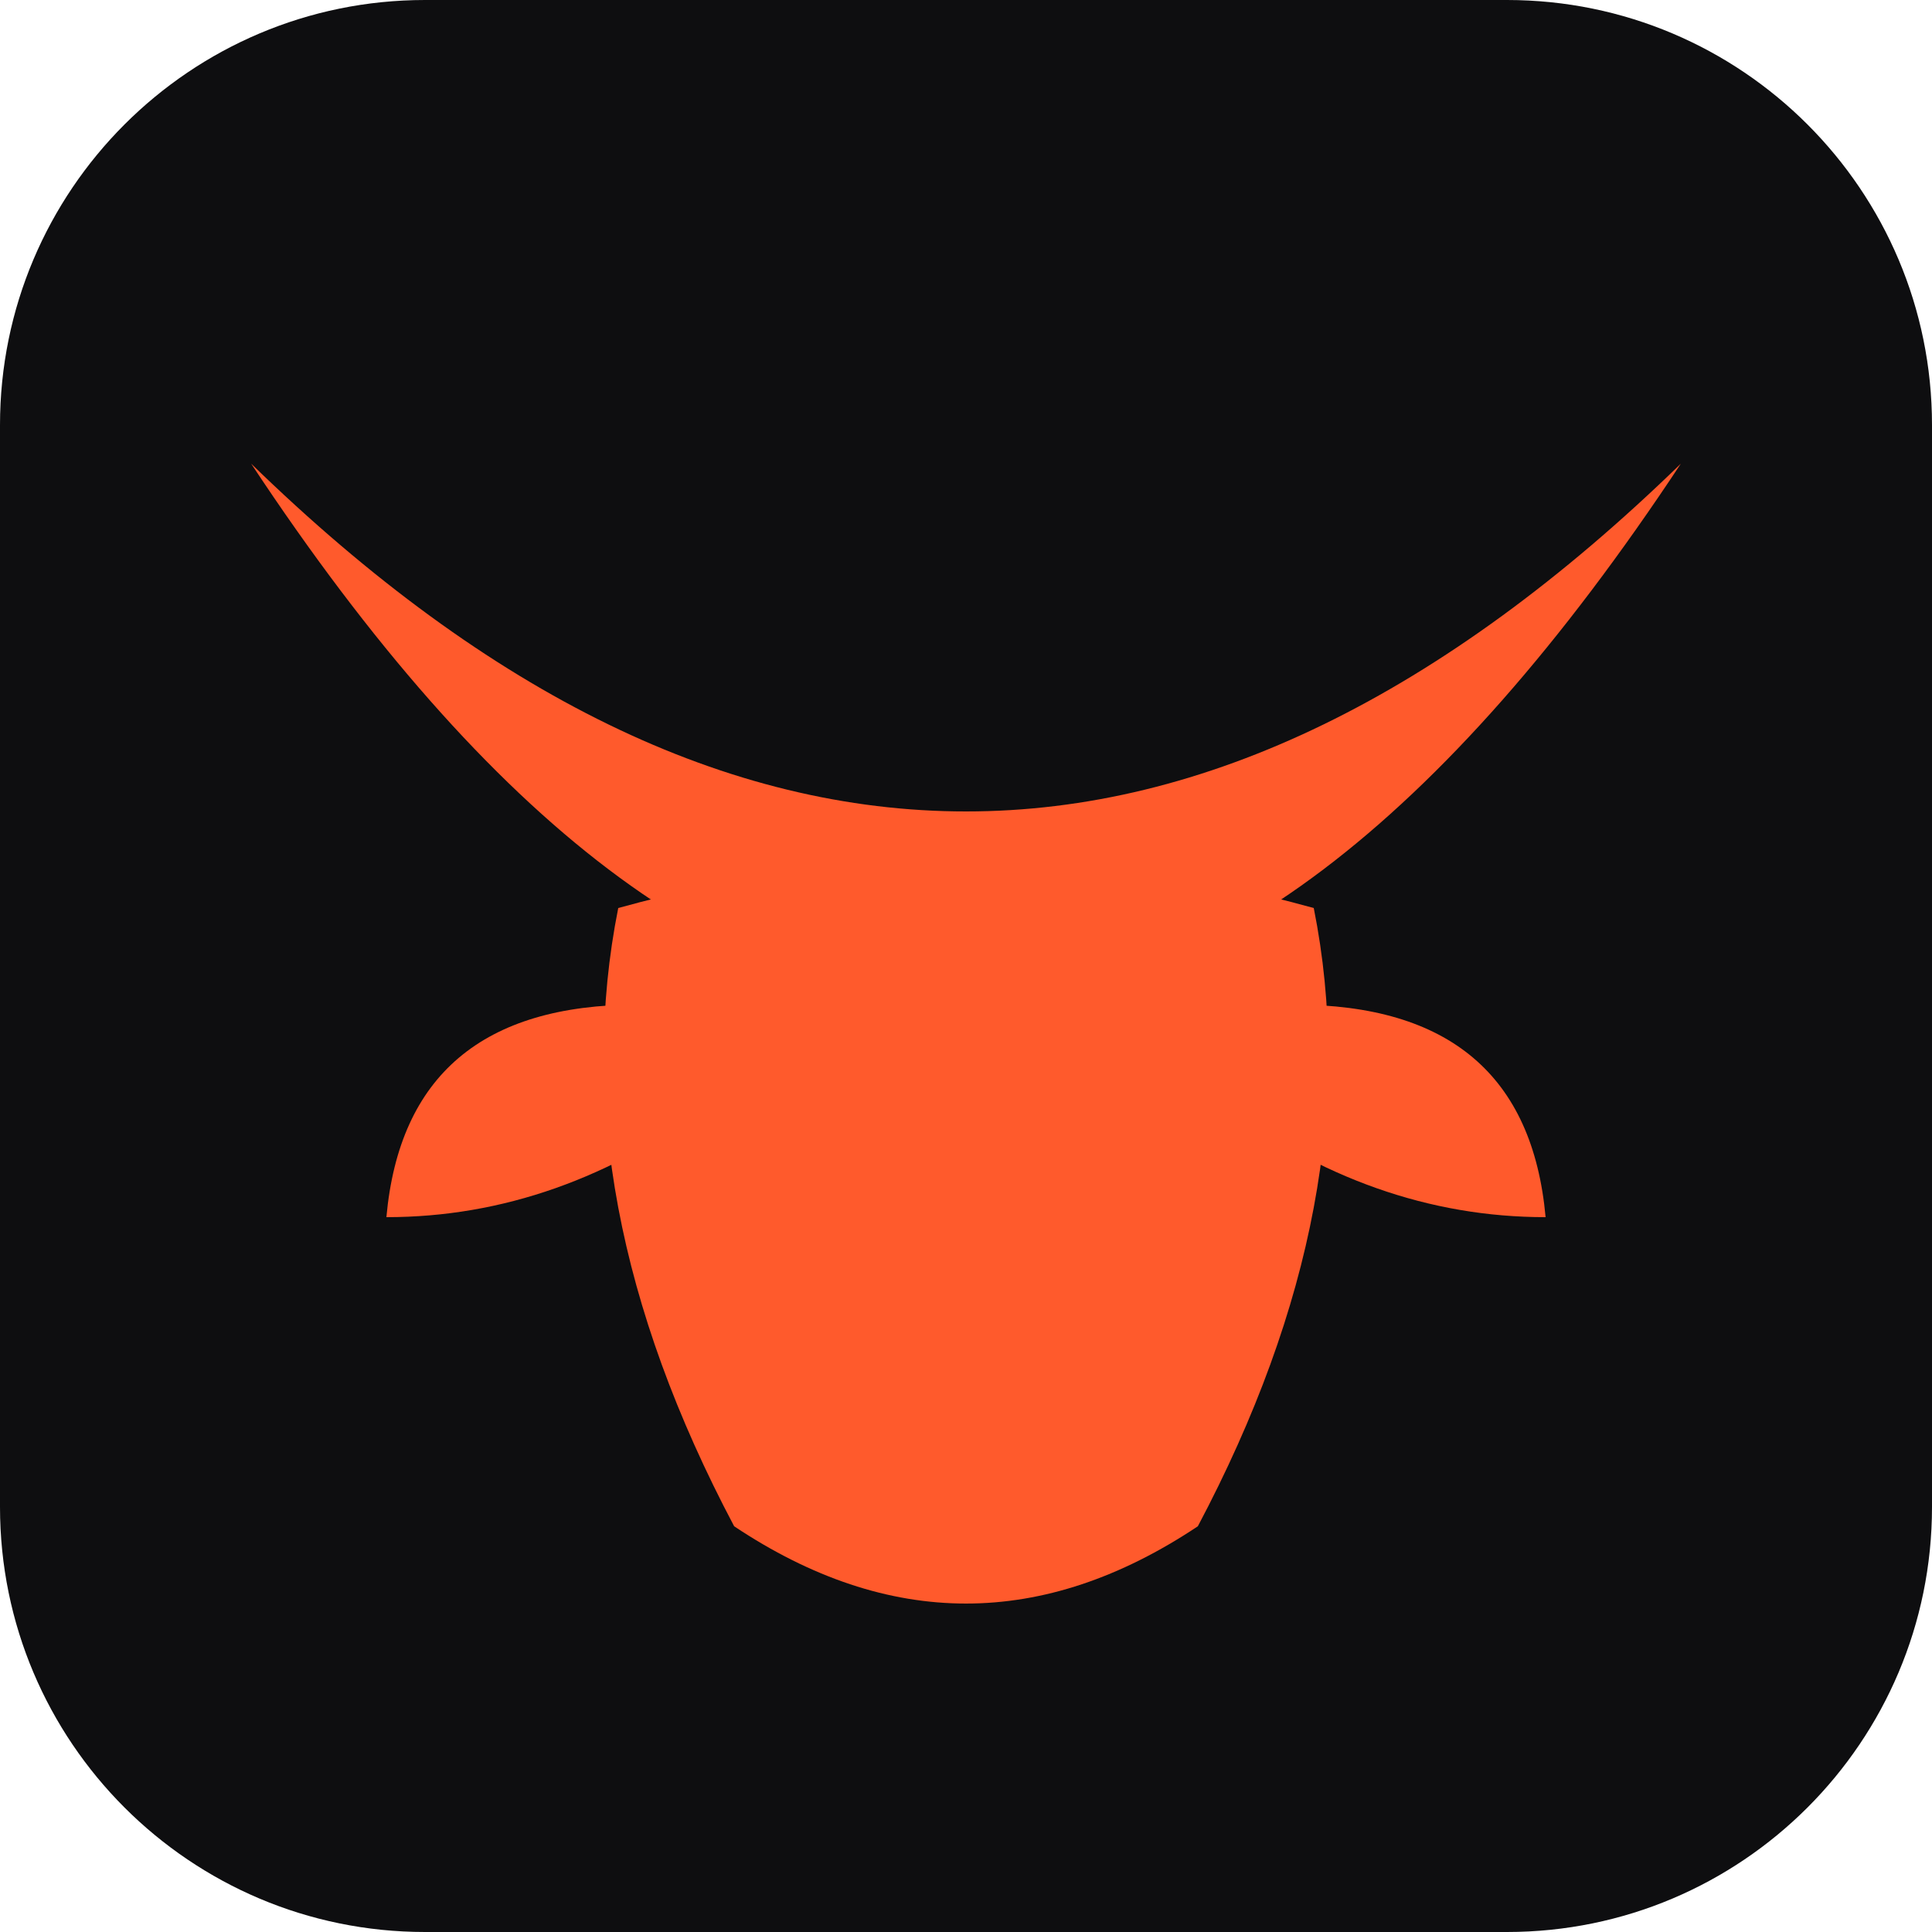
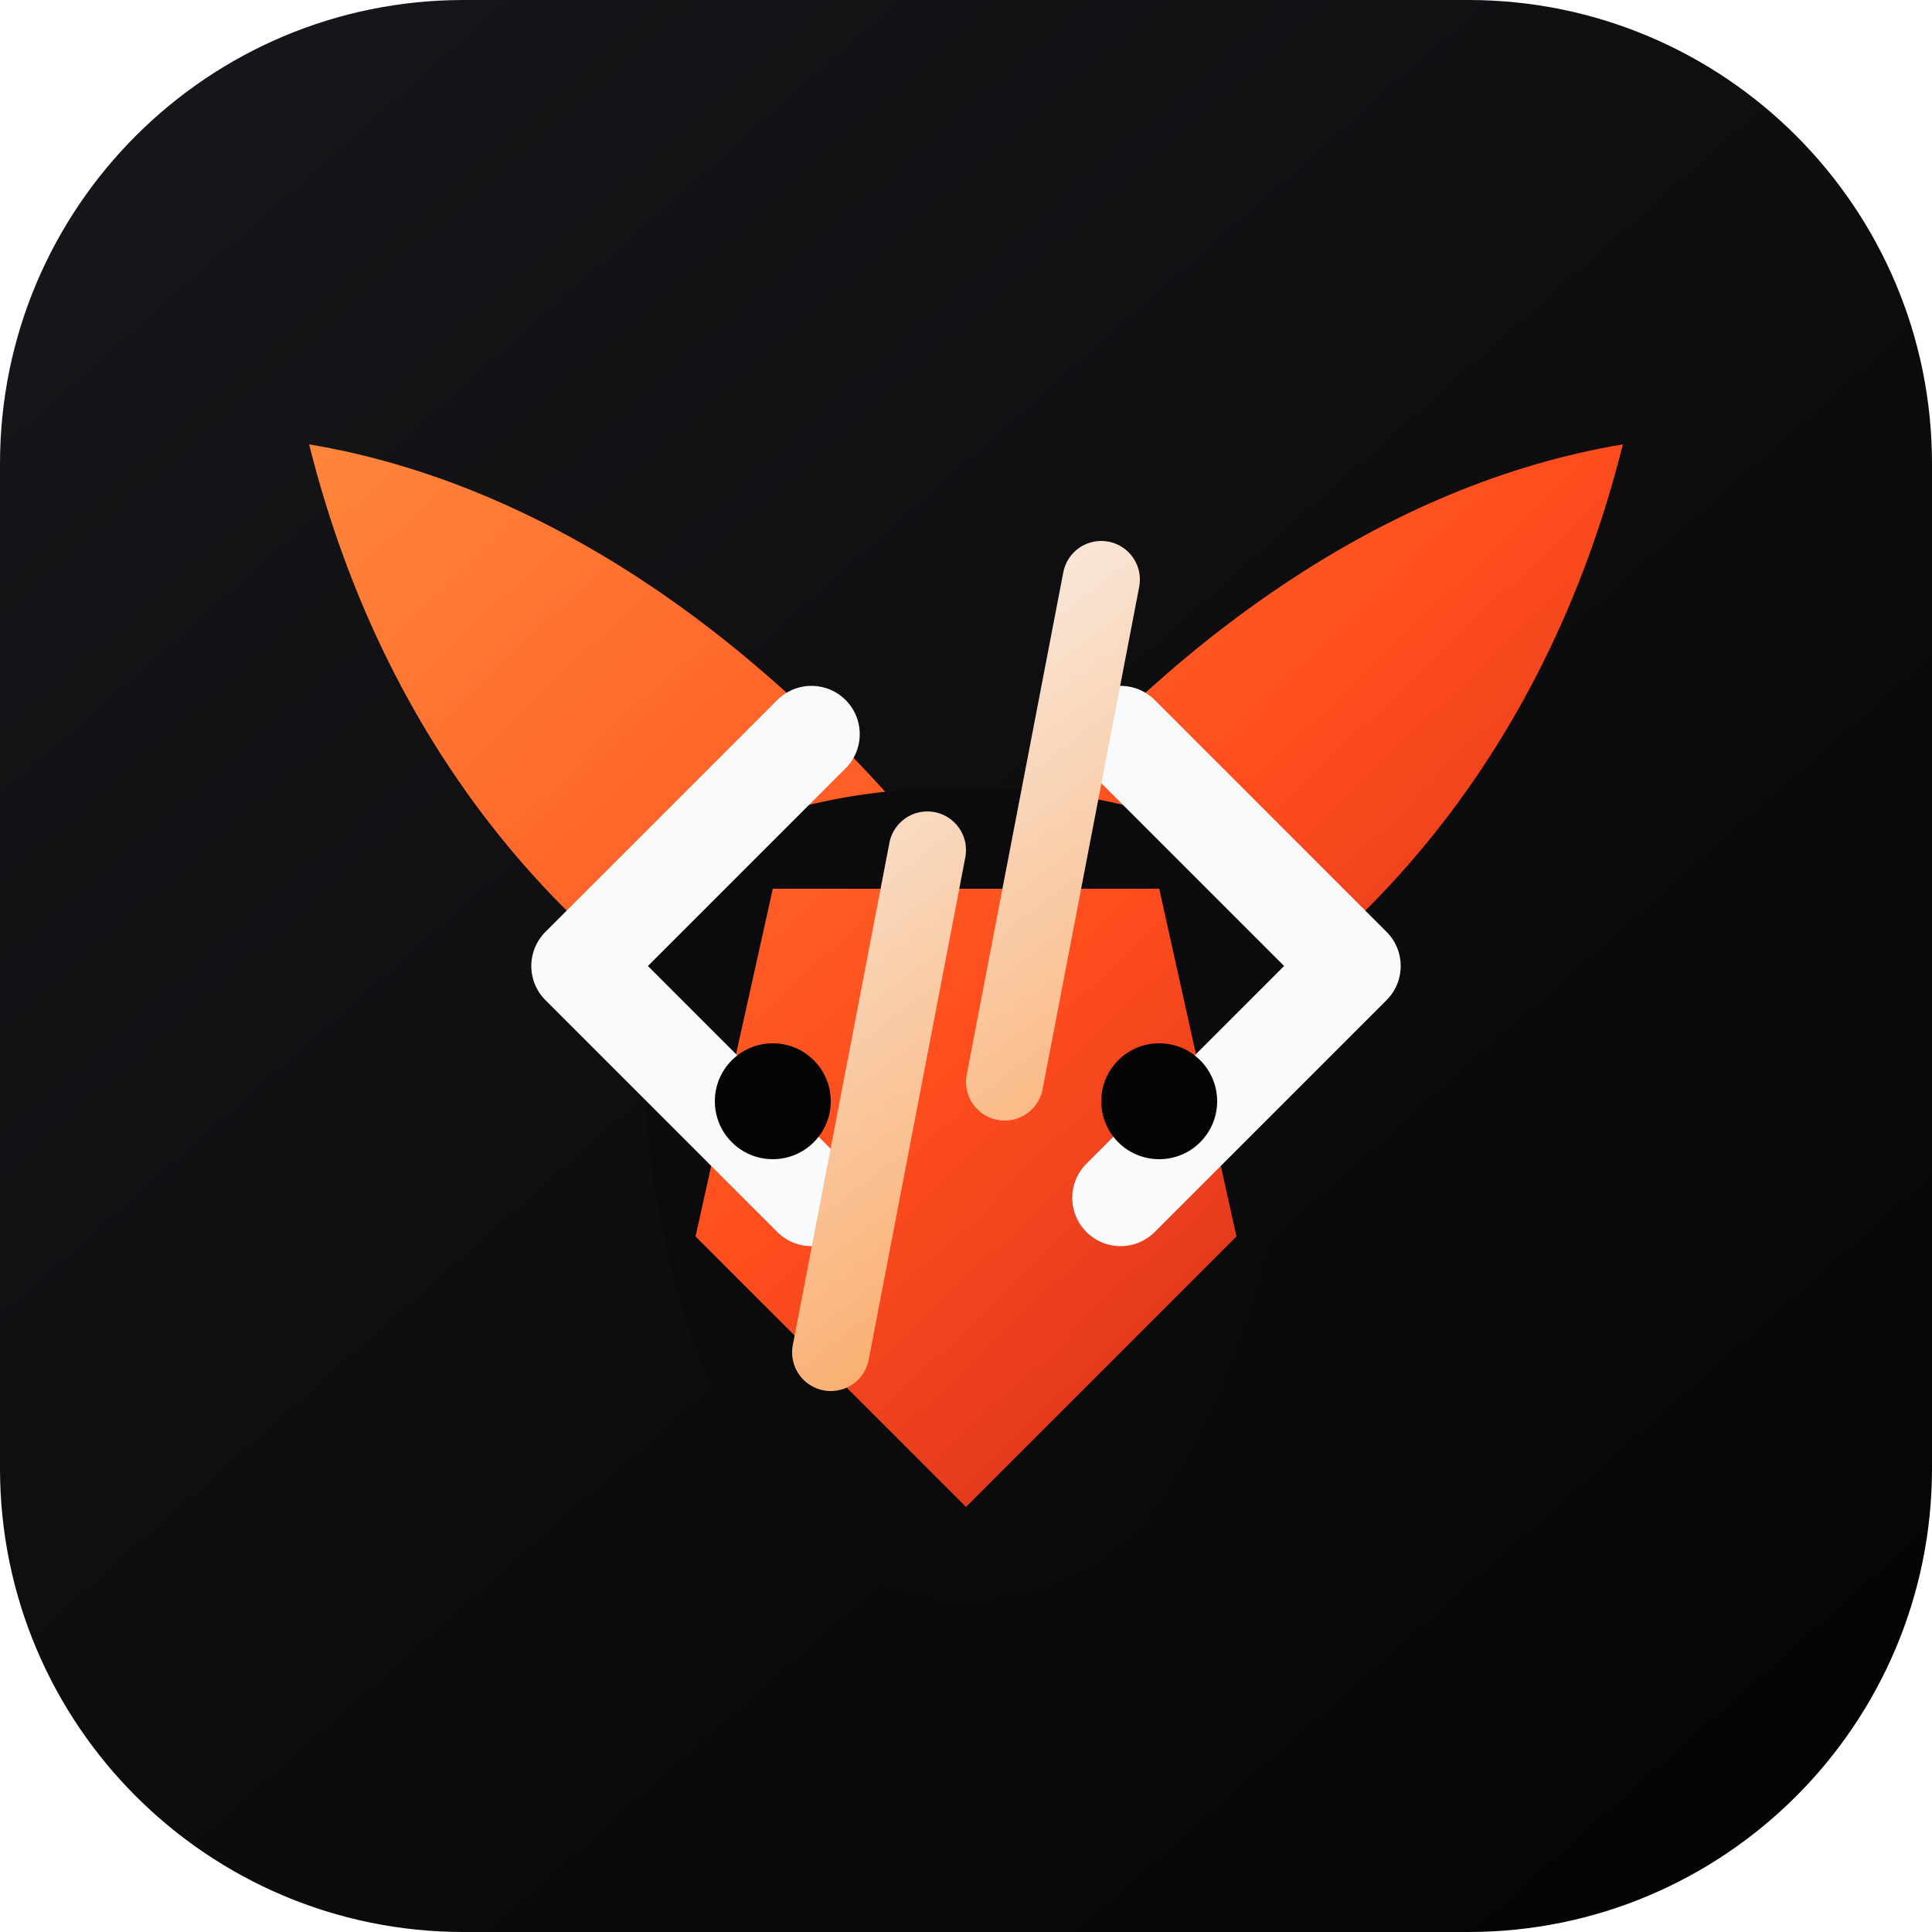
<svg xmlns="http://www.w3.org/2000/svg" viewBox="0 0 100 100" role="img" aria-label="Cihat Karaboğa">
-   <rect width="100" height="100" rx="22" fill="#0e0e10" />
-   <g fill="#ff5a2c">
-     <path d="M13 24 Q50 60 87 24 Q50 80 13 24 Z" />
-     <path d="M32 47 Q50 42 68 47 Q71 62 62 79 Q50 87 38 79 Q29 62 32 47 Z" />
-     <path d="M33 52 Q21 52 20 63 Q29 63 37 57 Z" />
-     <path d="M67 52 Q79 52 80 63 Q71 63 63 57 Z" />
-   </g>
+   <defs>
+     <linearGradient id="bg" x1="12" y1="8" x2="88" y2="94" gradientUnits="userSpaceOnUse">
+       <stop stop-color="#16161a" />
+       <stop offset="1" stop-color="#050506" />
+     </linearGradient>
+     <linearGradient id="fire" x1="18" y1="17" x2="83" y2="85" gradientUnits="userSpaceOnUse">
+       <stop stop-color="#ff8a3d" />
+       <stop offset=".52" stop-color="#ff4d1d" />
+       <stop offset="1" stop-color="#b91c1c" />
+     </linearGradient>
+     <linearGradient id="spark" x1="34" y1="32" x2="66" y2="74" gradientUnits="userSpaceOnUse">
+       <stop stop-color="#f8fafc" />
+       <stop offset="1" stop-color="#fb923c" />
+     </linearGradient>
+   </defs>
+   <rect width="100" height="100" rx="24" fill="url(#bg)" />
+   <path d="M16 23c12 2 24 10 34 23 10-13 22-21 34-23-4 16-14 28-28 34 0 0-2-8-6-8s-6 8-6 8C30 51 20 39 16 23Z" fill="url(#fire)" />
+   <path d="M34 46c5-7 27-7 32 0 2 10 0 24-7 33-5 5-13 5-18 0-7-9-9-23-7-33Z" fill="#0b0b0d" />
+   <path d="M40 46h20l4 18-14 14-14-14 4-18Z" fill="url(#fire)" />
+   <path d="M42 38 30 50l12 12" fill="none" stroke="#f8fafc" stroke-width="5" stroke-linecap="round" stroke-linejoin="round" />
+   <path d="M58 38 70 50 58 62" fill="none" stroke="#f8fafc" stroke-width="5" stroke-linecap="round" stroke-linejoin="round" />
+   <path d="M48 44 43 70" fill="none" stroke="url(#spark)" stroke-width="4" stroke-linecap="round" />
+   <path d="M52 56 57 30" fill="none" stroke="url(#spark)" stroke-width="4" stroke-linecap="round" />
+   <circle cx="40" cy="57" r="3" fill="#050506" />
+   <circle cx="60" cy="57" r="3" fill="#050506" />
</svg>
